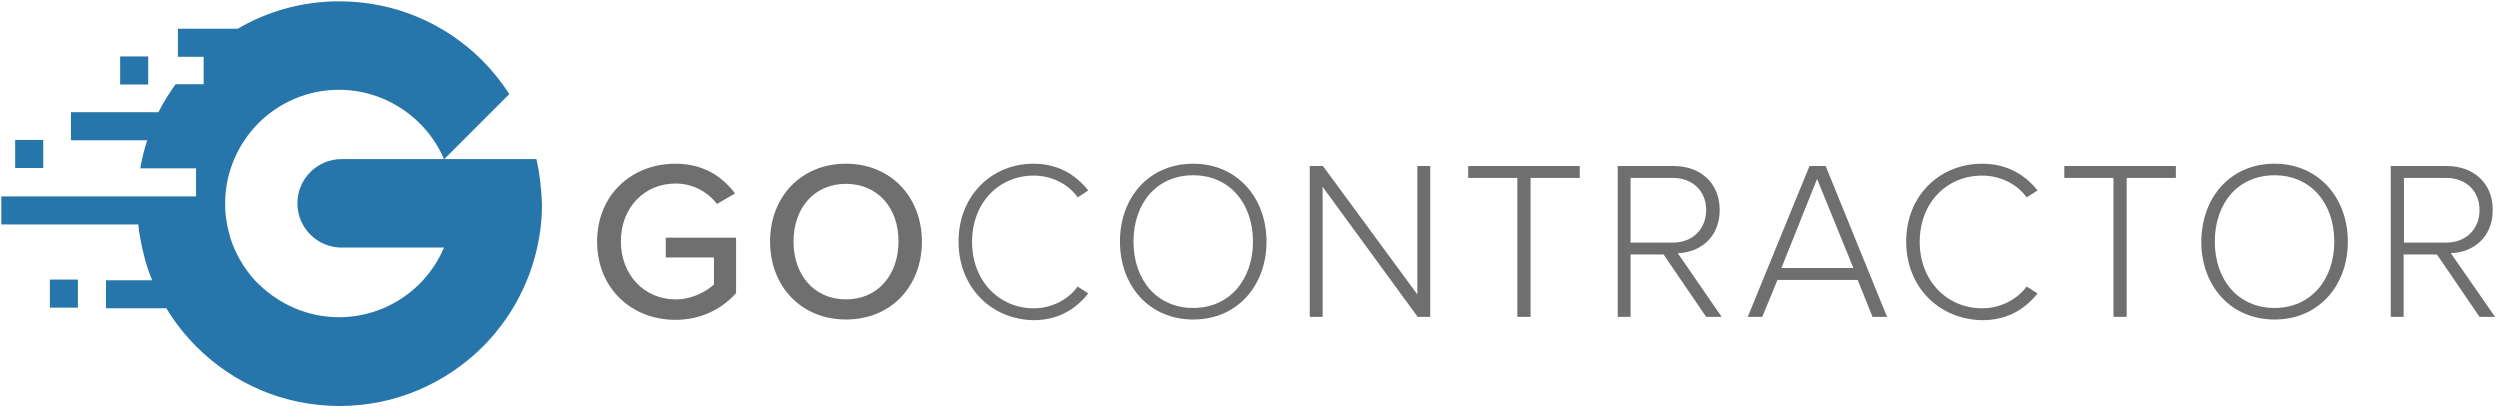
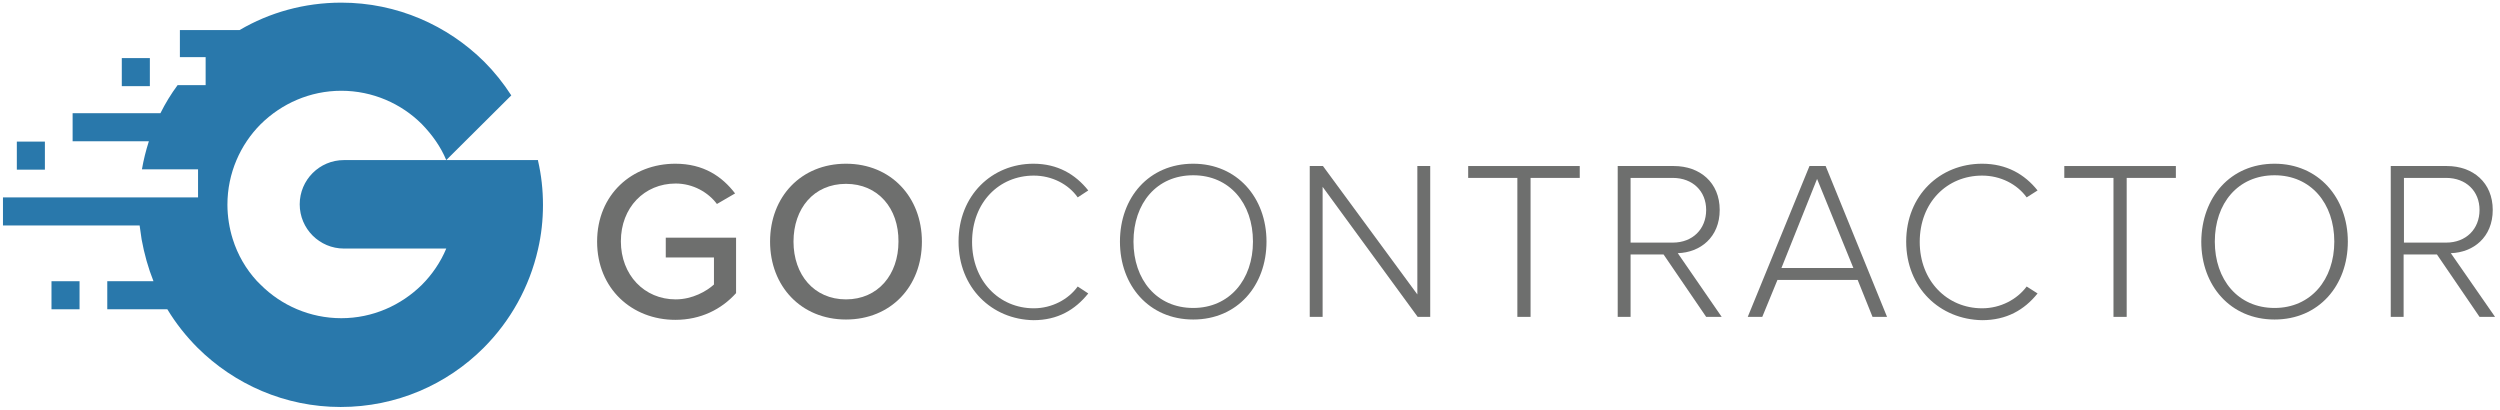
<svg xmlns="http://www.w3.org/2000/svg" version="1.1" x="0px" y="0px" width="757.4px" height="124.1px" viewBox="0 0 757.4 124.1" style="enable-background:new 0 0 757.4 124.1;" xml:space="preserve">
  <style type="text/css">
- 	.st0{fill:#6E6F6E;}
- 	.st1{fill:#2776AB;}
+ 	.gocontractor-grey{fill:#6E6F6E;}
+ 	.gocontractor-blue{fill:#2978AB;}
</style>
  <g id="Layer_1">
</g>
  <g id="Layer_2">
</g>
  <g id="Layer_3">
</g>
  <g id="Layer_4">
</g>
  <g id="Layer_5">
</g>
  <g id="Layer_6">
</g>
  <g id="Layer_7">
</g>
  <g id="Layer_8">
    <g>
-       <path class="st0" d="M204.6,49.6c8.6,0,14.2,3.9,18.1,9l-5.5,3.2c-2.6-3.5-7.2-6.2-12.5-6.2c-9.5,0-16.6,7.3-16.6,17.5    c0,10.2,7.1,17.6,16.6,17.6c5.1,0,9.4-2.5,11.6-4.5v-8.2h-14.6v-6H223v16.8c-4.4,4.9-10.7,8.1-18.4,8.1    c-13.1,0-23.7-9.4-23.7-23.7S191.5,49.6,204.6,49.6z" />
-       <path class="st0" d="M256.3,49.6c13.6,0,23,10.1,23,23.6c0,13.6-9.4,23.6-23,23.6c-13.6,0-23-10.1-23-23.6    C233.3,59.6,242.7,49.6,256.3,49.6z M256.3,55.7c-9.8,0-15.9,7.5-15.9,17.5c0,10,6.2,17.5,15.9,17.5c9.7,0,15.9-7.5,15.9-17.5    C272.3,63.1,266,55.7,256.3,55.7z" />
-       <path class="st0" d="M290.4,73.2c0-14,10.1-23.6,22.7-23.6c7.3,0,12.7,3.2,16.6,8.1l-3.2,2.1c-2.8-4-7.8-6.6-13.3-6.6    c-10.5,0-18.7,8.1-18.7,20.1c0,11.8,8.2,20.1,18.7,20.1c5.5,0,10.5-2.7,13.3-6.6l3.2,2.1c-4,5-9.3,8.1-16.6,8.1    C300.5,96.8,290.4,87.2,290.4,73.2z" />
-       <path class="st0" d="M361.5,49.6c13.3,0,22.2,10.3,22.2,23.6c0,13.3-8.8,23.6-22.2,23.6c-13.4,0-22.2-10.3-22.2-23.6    C339.3,59.8,348.1,49.6,361.5,49.6z M361.5,53.1c-11.1,0-18.1,8.5-18.1,20.1c0,11.5,7,20.1,18.1,20.1c11,0,18.1-8.6,18.1-20.1    C379.6,61.6,372.5,53.1,361.5,53.1z" />
-       <path class="st0" d="M400.7,56.6V96h-3.9V50.3h4l28.6,38.9V50.3h3.9V96h-3.8L400.7,56.6z" />
-       <path class="st0" d="M459.7,53.9h-14.9v-3.6h33.8v3.6h-14.9V96h-4V53.9z" />
-       <path class="st0" d="M504,77.1H494V96h-3.9V50.3h17c7.9,0,13.9,5,13.9,13.3c0,8.3-5.9,12.9-12.7,13.1L521.6,96h-4.7L504,77.1z     M506.8,53.9H494v19.6h12.8c6,0,10.1-4.1,10.1-9.9C516.9,57.9,512.8,53.9,506.8,53.9z" />
-       <path class="st0" d="M562.8,84.8h-24.3L533.9,96h-4.4l18.7-45.7h4.9L571.7,96h-4.4L562.8,84.8z M539.7,81.2h21.8l-11-27    L539.7,81.2z" />
-       <path class="st0" d="M577.5,73.2c0-14,10.2-23.6,23-23.6c7.4,0,12.9,3.2,16.8,8.1l-3.3,2.1c-2.9-4-7.9-6.6-13.5-6.6    c-10.6,0-18.9,8.1-18.9,20.1c0,11.8,8.3,20.1,18.9,20.1c5.6,0,10.6-2.7,13.5-6.6l3.3,2.1c-4,5-9.4,8.1-16.8,8.1    C587.7,96.8,577.5,87.2,577.5,73.2z" />
-       <path class="st0" d="M640.3,53.9h-14.9v-3.6h33.8v3.6h-14.9V96h-4V53.9z" />
-       <path class="st0" d="M689.1,49.6c13.3,0,22.2,10.3,22.2,23.6c0,13.3-8.8,23.6-22.2,23.6c-13.4,0-22.2-10.3-22.2-23.6    C667,59.8,675.7,49.6,689.1,49.6z M689.1,53.1c-11.1,0-18.1,8.5-18.1,20.1c0,11.5,7,20.1,18.1,20.1c11,0,18.1-8.6,18.1-20.1    C707.2,61.6,700.1,53.1,689.1,53.1z" />
-       <path class="st0" d="M738.3,77.1h-10.1V96h-3.9V50.3h17c7.9,0,13.9,5,13.9,13.3c0,8.3-5.9,12.9-12.7,13.1L755.9,96h-4.7    L738.3,77.1z M741.1,53.9h-12.8v19.6h12.8c6,0,10.1-4.1,10.1-9.9C751.2,57.9,747.1,53.9,741.1,53.9z" />
+       <path class="gocontractor-grey" d="M204.6,49.6c8.6,0,14.2,3.9,18.1,9l-5.5,3.2c-2.6-3.5-7.2-6.2-12.5-6.2c-9.5,0-16.6,7.3-16.6,17.5    c0,10.2,7.1,17.6,16.6,17.6c5.1,0,9.4-2.5,11.6-4.5v-8.2h-14.6v-6H223v16.8c-4.4,4.9-10.7,8.1-18.4,8.1    c-13.1,0-23.7-9.4-23.7-23.7S191.5,49.6,204.6,49.6z" />
+       <path class="gocontractor-grey" d="M256.3,49.6c13.6,0,23,10.1,23,23.6c0,13.6-9.4,23.6-23,23.6c-13.6,0-23-10.1-23-23.6    C233.3,59.6,242.7,49.6,256.3,49.6z M256.3,55.7c-9.8,0-15.9,7.5-15.9,17.5c0,10,6.2,17.5,15.9,17.5c9.7,0,15.9-7.5,15.9-17.5    C272.3,63.1,266,55.7,256.3,55.7z" />
+       <path class="gocontractor-grey" d="M290.4,73.2c0-14,10.1-23.6,22.7-23.6c7.3,0,12.7,3.2,16.6,8.1l-3.2,2.1c-2.8-4-7.8-6.6-13.3-6.6    c-10.5,0-18.7,8.1-18.7,20.1c0,11.8,8.2,20.1,18.7,20.1c5.5,0,10.5-2.7,13.3-6.6l3.2,2.1c-4,5-9.3,8.1-16.6,8.1    C300.5,96.8,290.4,87.2,290.4,73.2z" />
+       <path class="gocontractor-grey" d="M361.5,49.6c13.3,0,22.2,10.3,22.2,23.6c0,13.3-8.8,23.6-22.2,23.6c-13.4,0-22.2-10.3-22.2-23.6    C339.3,59.8,348.1,49.6,361.5,49.6z M361.5,53.1c-11.1,0-18.1,8.5-18.1,20.1c0,11.5,7,20.1,18.1,20.1c11,0,18.1-8.6,18.1-20.1    C379.6,61.6,372.5,53.1,361.5,53.1z" />
+       <path class="gocontractor-grey" d="M400.7,56.6V96h-3.9V50.3h4l28.6,38.9V50.3h3.9V96h-3.8L400.7,56.6z" />
+       <path class="gocontractor-grey" d="M459.7,53.9h-14.9v-3.6h33.8v3.6h-14.9V96h-4V53.9z" />
+       <path class="gocontractor-grey" d="M504,77.1H494V96h-3.9V50.3h17c7.9,0,13.9,5,13.9,13.3c0,8.3-5.9,12.9-12.7,13.1L521.6,96h-4.7L504,77.1z     M506.8,53.9H494v19.6h12.8c6,0,10.1-4.1,10.1-9.9C516.9,57.9,512.8,53.9,506.8,53.9z" />
+       <path class="gocontractor-grey" d="M562.8,84.8h-24.3L533.9,96h-4.4l18.7-45.7h4.9L571.7,96h-4.4L562.8,84.8z M539.7,81.2h21.8l-11-27    L539.7,81.2z" />
+       <path class="gocontractor-grey" d="M577.5,73.2c0-14,10.2-23.6,23-23.6c7.4,0,12.9,3.2,16.8,8.1l-3.3,2.1c-2.9-4-7.9-6.6-13.5-6.6    c-10.6,0-18.9,8.1-18.9,20.1c0,11.8,8.3,20.1,18.9,20.1c5.6,0,10.6-2.7,13.5-6.6l3.3,2.1c-4,5-9.4,8.1-16.8,8.1    C587.7,96.8,577.5,87.2,577.5,73.2z" />
+       <path class="gocontractor-grey" d="M640.3,53.9h-14.9v-3.6h33.8v3.6h-14.9V96h-4V53.9z" />
+       <path class="gocontractor-grey" d="M689.1,49.6c13.3,0,22.2,10.3,22.2,23.6c0,13.3-8.8,23.6-22.2,23.6c-13.4,0-22.2-10.3-22.2-23.6    C667,59.8,675.7,49.6,689.1,49.6z M689.1,53.1c-11.1,0-18.1,8.5-18.1,20.1c0,11.5,7,20.1,18.1,20.1c11,0,18.1-8.6,18.1-20.1    C707.2,61.6,700.1,53.1,689.1,53.1z" />
+       <path class="gocontractor-grey" d="M738.3,77.1h-10.1V96h-3.9V50.3h17c7.9,0,13.9,5,13.9,13.3c0,8.3-5.9,12.9-12.7,13.1L755.9,96h-4.7    L738.3,77.1z M741.1,53.9h-12.8v19.6h12.8c6,0,10.1-4.1,10.1-9.9C751.2,57.9,747.1,53.9,741.1,53.9z" />
    </g>
    <g>
-       <rect x="36.4" y="17.1" class="st1" width="8.5" height="8.5" />
-       <path class="st1" d="M162.5,48.2h-27.9l19.7-19.7c-2.4-3.7-5.1-7.1-8.2-10.2C135,7.2,119.7,0.4,102.8,0.4c-11.2,0-21.7,3-30.8,8.3    H53.9v8.5h7.8v8.3h-8.5C51.3,28.2,49.5,31,48,34H21.5v8.5h23.1c-0.9,2.7-1.6,5.6-2.1,8.5h16.9v8.5H41.6H0.4V68h41.5    c0.1,1.4,0.3,2.8,0.6,4.2c0.8,4.4,1.9,8.7,3.6,12.7h-14v8.5h18.3c2.6,4.3,5.7,8.2,9.2,11.7C70.7,116.2,86,123,102.9,123    s32.2-6.9,43.3-17.9c8.1-8.1,13.9-18.4,16.5-29.9c1-4.3,1.5-8.8,1.5-13.4C164,57,163.5,52.5,162.5,48.2z M127.1,86    c-6.2,6.2-14.9,10.1-24.4,10.1S84.6,92.2,78.3,86c-0.4-0.4-0.8-0.8-1.2-1.2c-3.2-3.6-5.8-7.9-7.3-12.7c-1-3.3-1.6-6.8-1.6-10.4    c0-9.5,3.9-18.1,10.1-24.4c6.2-6.2,14.9-10.1,24.4-10.1s18.1,3.9,24.4,10.1c3.1,3.1,5.7,6.8,7.4,10.9h-31c-7.4,0-13.4,6-13.4,13.4    s6,13.4,13.4,13.4h31C132.8,79.1,130.2,82.9,127.1,86z" />
-       <rect x="4.6" y="42.4" class="st1" width="8.5" height="8.5" />
-       <rect x="15.1" y="84.7" class="st1" width="8.5" height="8.5" />
+       <rect x="36.9" y="17.6" class="gocontractor-blue" width="8.5" height="8.5" />
+       <path class="gocontractor-blue" d="M163,48.7c1,4.3,1.5,8.8,1.5,13.4s-0.5,9.1-1.5,13.4c-2.6,11.5-8.4,21.8-16.5,29.9    c-11.1,11.1-26.4,17.9-43.3,17.9s-32.2-6.9-43.3-17.9c-3.5-3.5-6.6-7.4-9.2-11.7H32.5v-8.5h14c-1.6-4-2.8-8.3-3.6-12.7    c-0.2-1.4-0.4-2.8-0.6-4.2H0.9v-8.5h41.3H60v-8.5H43c0.5-2.9,1.2-5.7,2.1-8.5H22v-8.5h26.6c1.5-3,3.2-5.8,5.2-8.5h8.5v-8.5h-7.8    V9.1h18.1c9-5.3,19.6-8.3,30.8-8.3c16.9,0,32.2,6.9,43.3,17.9c3.1,3.1,5.8,6.5,8.2,10.2l-19.7,19.6c-1.7-4.1-4.3-7.7-7.4-10.9    c-6.2-6.2-14.9-10.1-24.4-10.1S85.3,31.4,79,37.6C72.8,43.8,68.9,52.5,68.9,62c0,3.6,0.6,7.2,1.6,10.4c1.5,4.8,4,9.1,7.3,12.7    c0.4,0.4,0.8,0.8,1.2,1.2c6.2,6.2,14.9,10.1,24.4,10.1s18.1-3.9,24.4-10.1c3.1-3.1,5.7-6.9,7.4-11h-31c-7.4,0-13.4-6-13.4-13.4    s6-13.4,13.4-13.4H163V48.7z" />
+       <rect x="5.1" y="42.9" class="gocontractor-blue" width="8.5" height="8.5" />
+       <rect x="15.6" y="85.2" class="gocontractor-blue" width="8.5" height="8.5" />
    </g>
  </g>
</svg>
